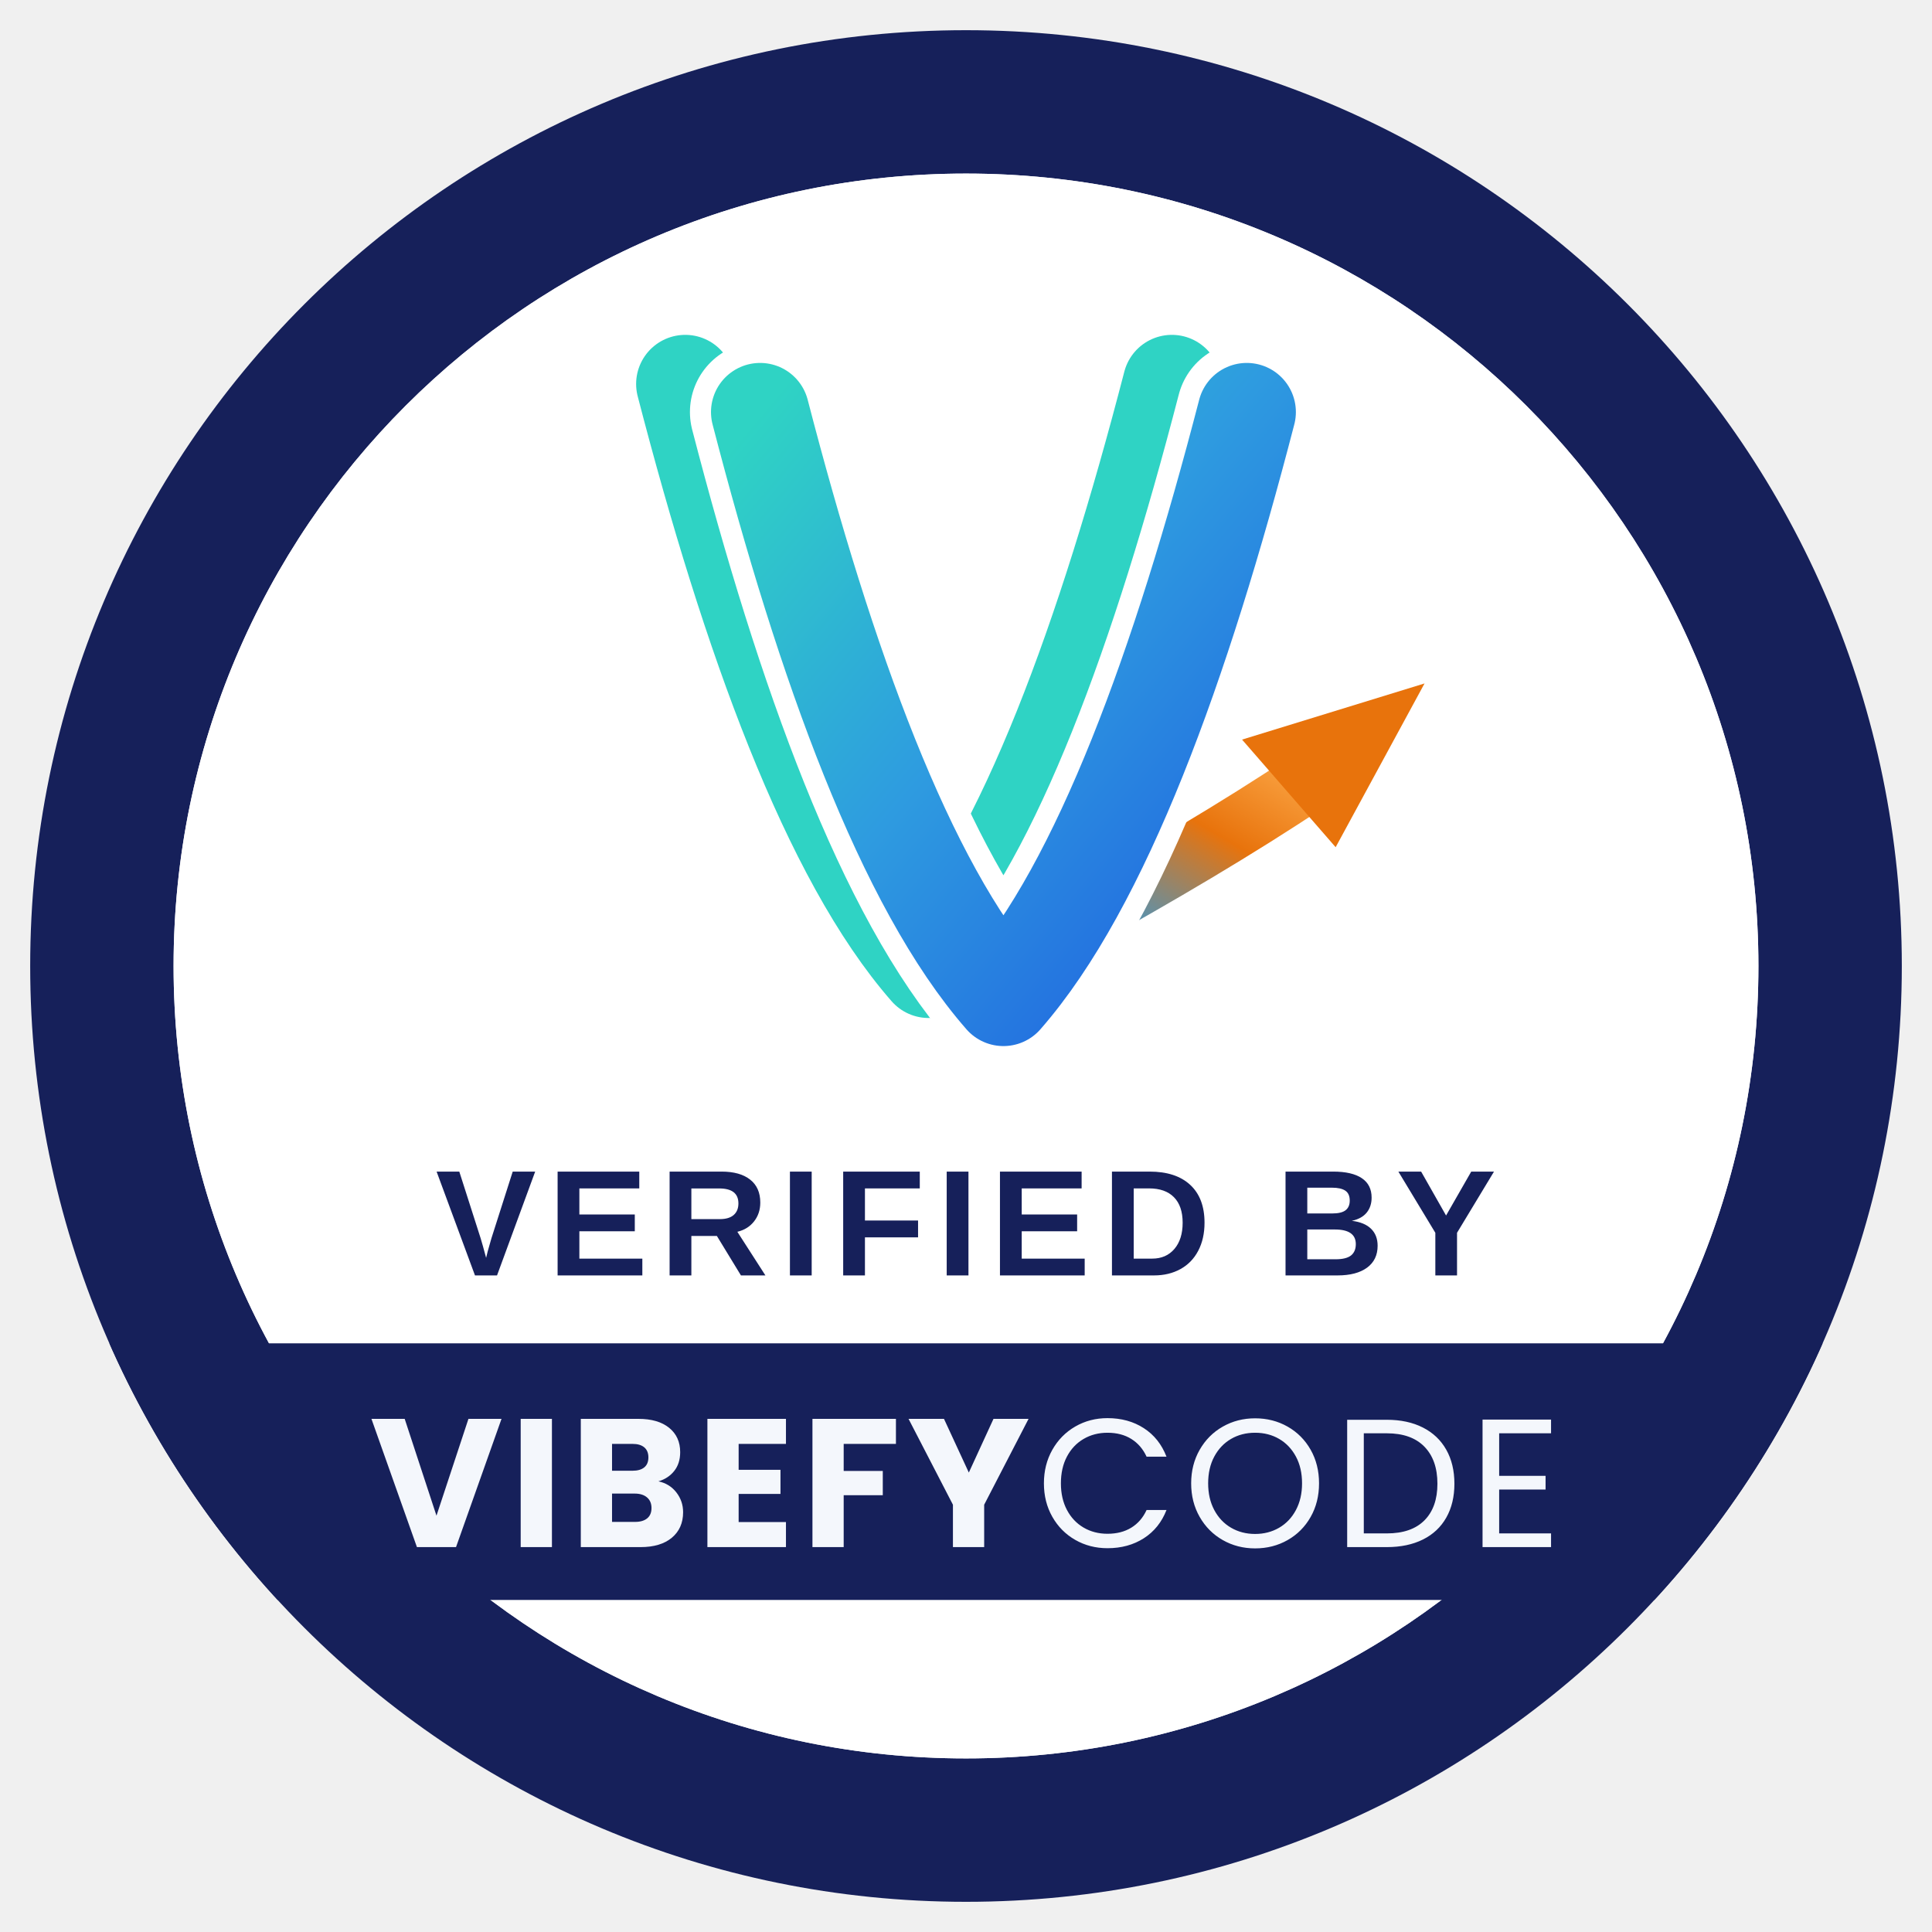
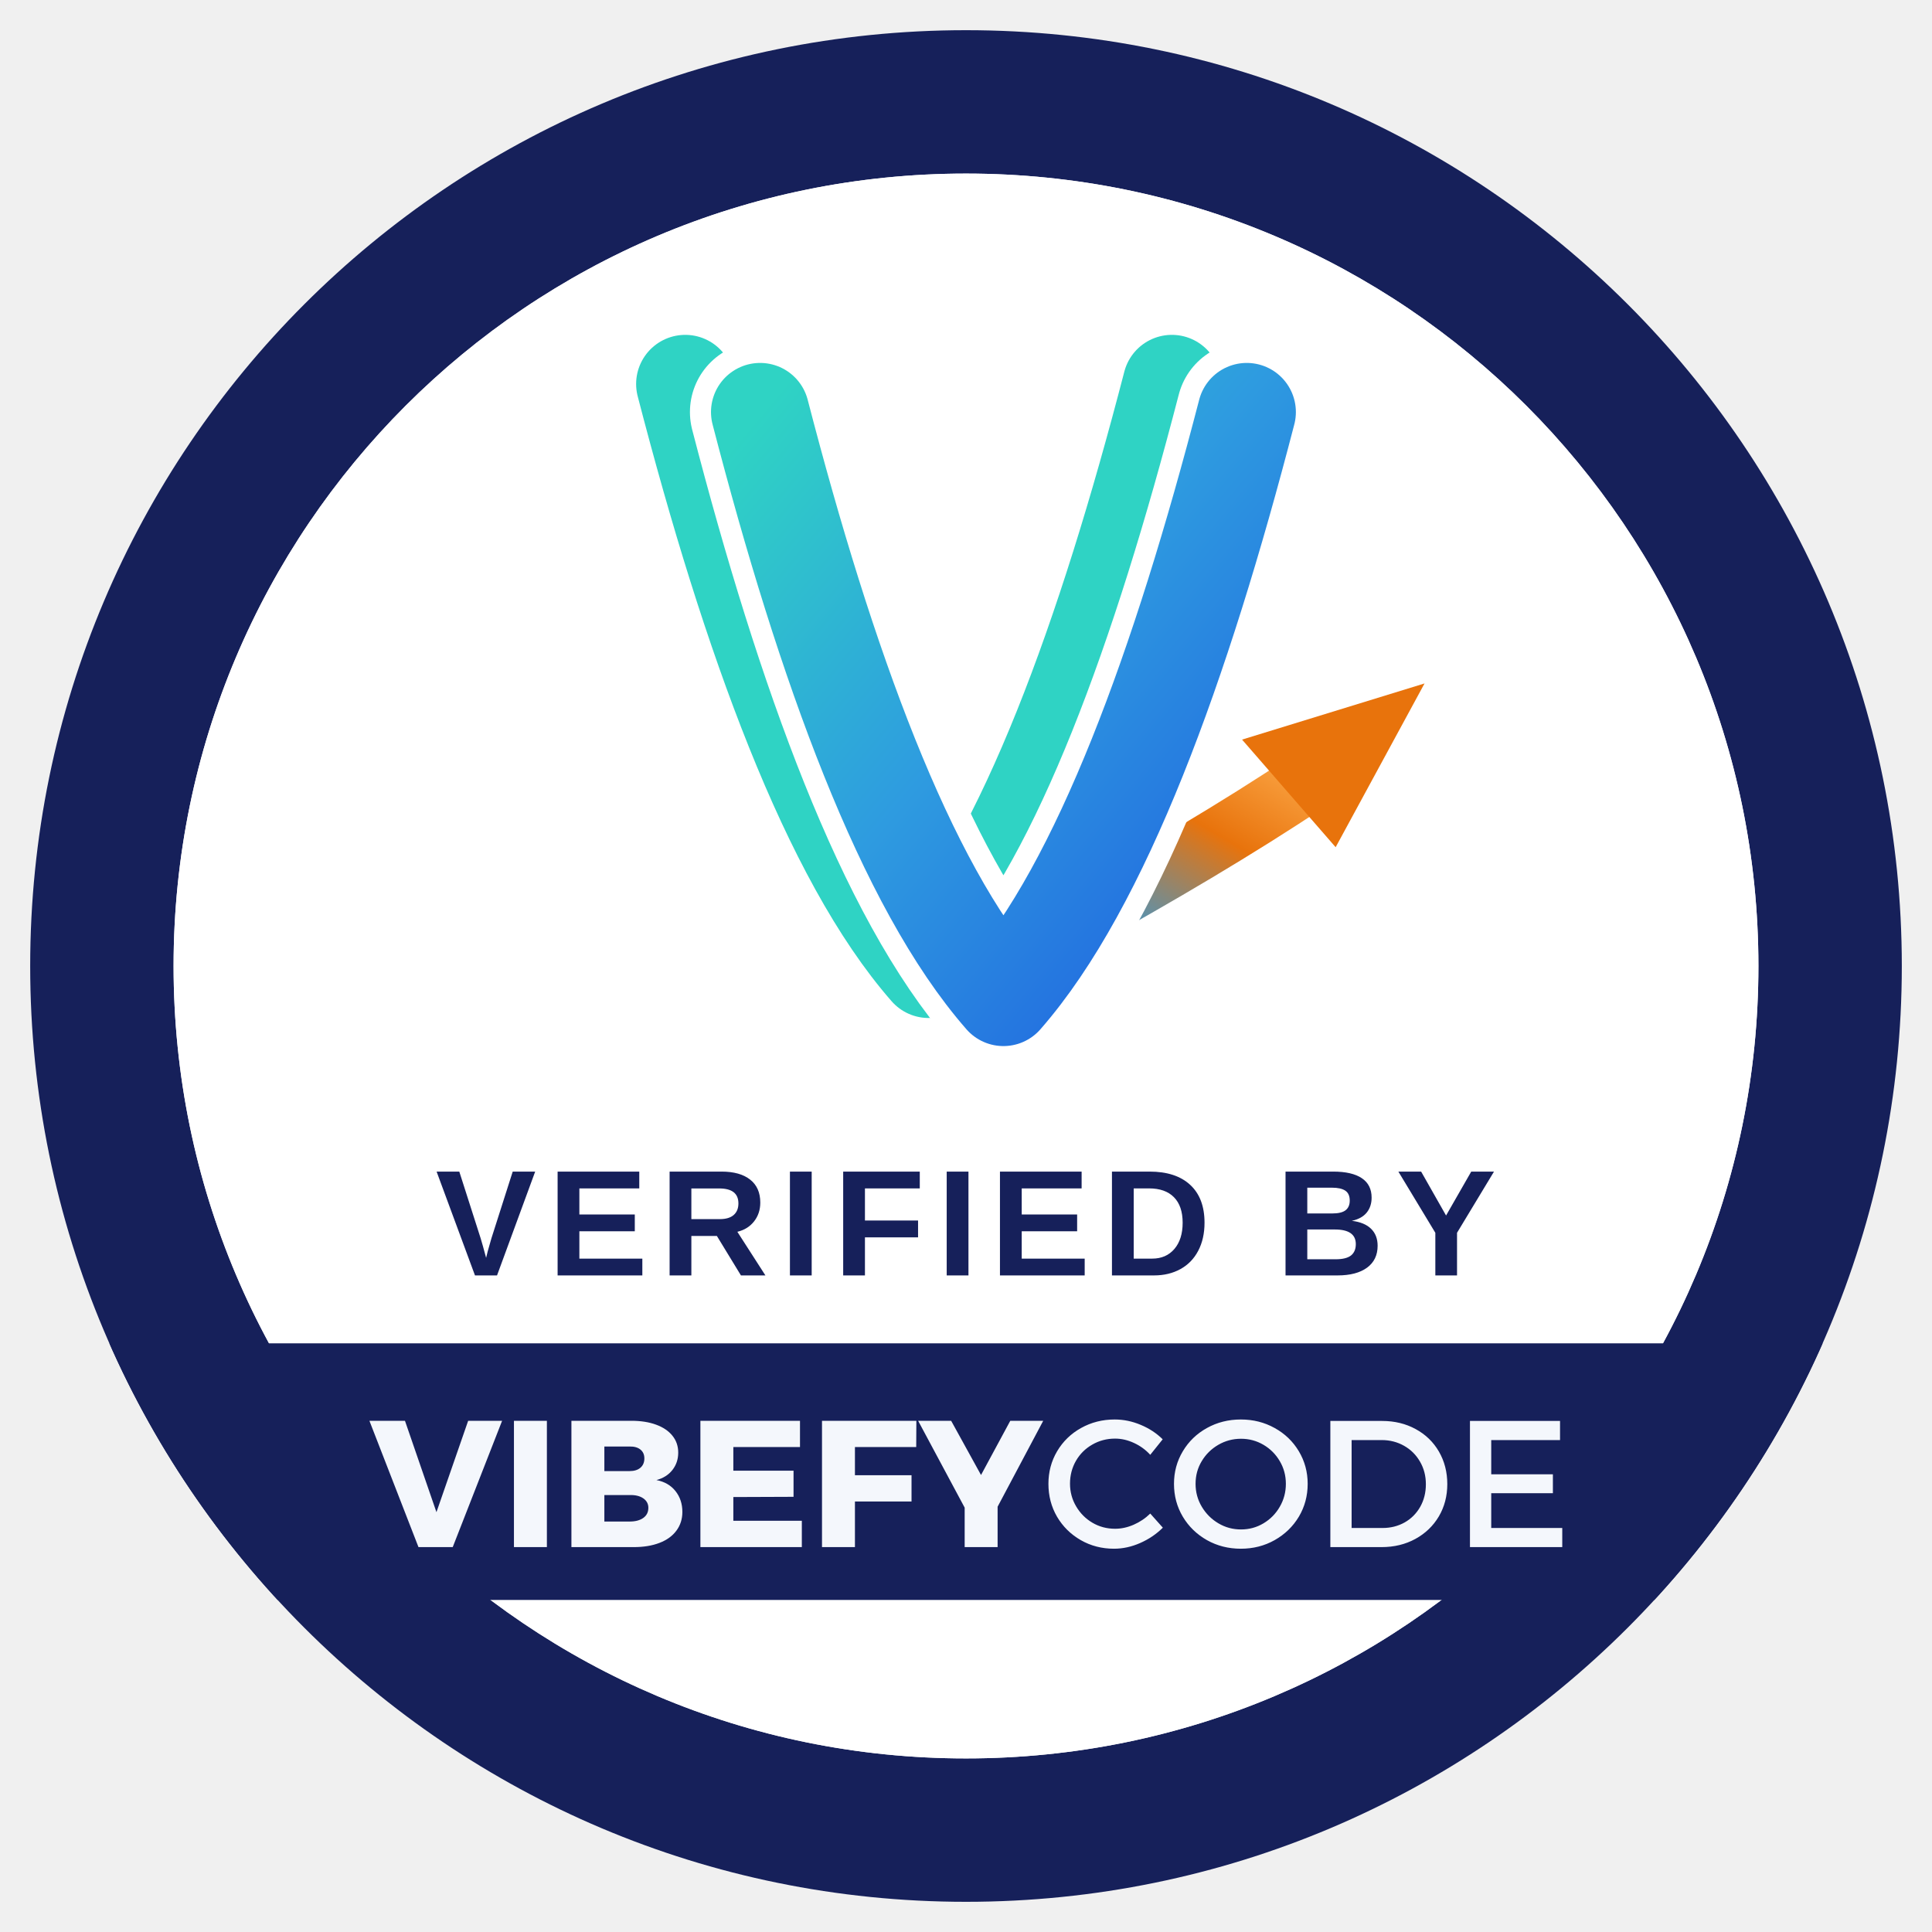
<svg xmlns="http://www.w3.org/2000/svg" viewBox="0 0 512 512" role="img" aria-label="Verified by VibefyCode. Scope-limited assessment, not a security guarantee." width="512" height="512">
  <defs>
    <linearGradient id="seal-ribbon" x1="0" y1="0" x2="1" y2="1">
      <stop offset="0%" stop-color="#2FD3C4" />
      <stop offset="48%" stop-color="#2E9BE0" />
      <stop offset="100%" stop-color="#1F5FE0" />
    </linearGradient>
    <linearGradient id="seal-arrow" x1="0" y1="1" x2="1" y2="0">
      <stop offset="0%" stop-color="#2E9BE0" />
      <stop offset="62%" stop-color="#E8730C" />
      <stop offset="100%" stop-color="#F9A03F" />
    </linearGradient>
    <clipPath id="seal-disc">
      <circle cx="256" cy="256" r="248" />
    </clipPath>
  </defs>
  <path d="M 8 256 A 248 248 0 1 0 504 256 A 248 248 0 1 0 8 256 Z M 46 256 A 210 210 0 1 0 466 256 A 210 210 0 1 0 46 256 Z" fill="#16205A" fill-rule="evenodd" />
  <circle cx="256" cy="256" r="210" fill="#FFFFFF" />
  <g aria-hidden="true" text-anchor="middle" font-family="Poppins, Montserrat, 'Segoe UI', 'Helvetica Neue', Arial, sans-serif">
    <text x="256" y="338" font-size="40" font-weight="700" letter-spacing="3" fill="#16205A" textLength="248" lengthAdjust="spacingAndGlyphs">VERIFIED BY</text>
  </g>
  <g transform="translate(256 196) scale(0.62) translate(-256 -256)">
    <g fill="none" stroke-linecap="round" stroke-linejoin="round">
      <path d="M302 334 C338 314 372 294 402 274" stroke="url(#seal-arrow)" stroke-width="26" />
      <path d="M452 232 L414 302 L374 256 Z" fill="#E8730C" stroke="none" />
      <path d="M136 104 C164 212 198 306 240 354 C282 306 316 212 344 104" stroke="#2FD3C4" stroke-width="42" />
      <path d="M168 116 C196 224 230 318 272 366 C314 318 348 224 376 116" stroke="#FFFFFF" stroke-width="60" />
      <path d="M168 116 C196 224 230 318 272 366 C314 318 348 224 376 116" stroke="url(#seal-ribbon)" stroke-width="42" />
    </g>
  </g>
  <g aria-hidden="true" clip-path="url(#seal-disc)">
    <path d="M20 356 L492 356 L492 424 L20 424 Z" fill="#16205A" />
  </g>
-   <g fill="#F4F7FC" transform="translate(98.00 410) scale(0.048414)">
-     <path d="M721 -702 472 0H258L9 -702H191L365 -172L540 -702ZM997 -702V0H826V-702ZM1715 -191Q1715 -103 1653.5 -51.5Q1592 0 1482 0H1155V-702H1471Q1578 -702 1638.5 -653.0Q1699 -604 1699 -520Q1699 -458 1666.5 -417.0Q1634 -376 1580 -360Q1641 -347 1678.0 -299.5Q1715 -252 1715 -191ZM1326 -418H1438Q1480 -418 1502.5 -436.5Q1525 -455 1525 -491Q1525 -527 1502.5 -546.0Q1480 -565 1438 -565H1326ZM1542 -214Q1542 -251 1517.5 -272.0Q1493 -293 1450 -293H1326V-138H1452Q1495 -138 1518.5 -157.5Q1542 -177 1542 -214ZM2019 -565V-423H2248V-291H2019V-137H2278V0H1848V-702H2278V-565ZM2880 -702V-565H2594V-417H2808V-284H2594V0H2423V-702ZM3606 -702 3363 -232V0H3192V-232L2949 -702H3143L3279 -408L3414 -702Z" />
-     <path d="M4038 -706Q4152 -706 4237.0 -651.0Q4322 -596 4361 -495H4252Q4223 -558 4168.5 -592.0Q4114 -626 4038 -626Q3965 -626 3907.0 -592.0Q3849 -558 3816.0 -495.5Q3783 -433 3783 -349Q3783 -266 3816.0 -203.5Q3849 -141 3907.0 -107.0Q3965 -73 4038 -73Q4114 -73 4168.5 -106.5Q4223 -140 4252 -203H4361Q4322 -103 4237.0 -48.5Q4152 6 4038 6Q3941 6 3861.5 -39.5Q3782 -85 3736.0 -166.0Q3690 -247 3690 -349Q3690 -451 3736.0 -532.5Q3782 -614 3861.5 -660.0Q3941 -706 4038 -706ZM4496 -349Q4496 -451 4542.5 -532.5Q4589 -614 4669.0 -659.5Q4749 -705 4846 -705Q4944 -705 5024.0 -659.5Q5104 -614 5150.0 -533.0Q5196 -452 5196 -349Q5196 -246 5150.0 -165.0Q5104 -84 5024.0 -38.5Q4944 7 4846 7Q4749 7 4669.0 -38.5Q4589 -84 4542.5 -165.5Q4496 -247 4496 -349ZM5103 -349Q5103 -433 5069.5 -495.5Q5036 -558 4978.0 -592.0Q4920 -626 4846 -626Q4772 -626 4714.0 -592.0Q4656 -558 4622.5 -495.5Q4589 -433 4589 -349Q4589 -266 4622.5 -203.0Q4656 -140 4714.5 -106.0Q4773 -72 4846 -72Q4919 -72 4977.5 -106.0Q5036 -140 5069.5 -203.0Q5103 -266 5103 -349ZM5937 -347Q5937 -240 5892.5 -161.5Q5848 -83 5764.5 -41.5Q5681 0 5567 0H5350V-697H5567Q5681 -697 5764.5 -654.5Q5848 -612 5892.5 -533.0Q5937 -454 5937 -347ZM5844 -347Q5844 -477 5772.5 -550.0Q5701 -623 5567 -623H5441V-75H5567Q5702 -75 5773.0 -146.5Q5844 -218 5844 -347ZM6182 -623V-390H6436V-315H6182V-75H6466V0H6091V-698H6466V-623Z" />
+   <g fill="#F4F7FC" transform="translate(98.00 410) scale(0.047973)">
+     <path d="M 268.94 0 L -2.12 -697.79 L 194.28 -697.79 L 368.19 -193.01 L 543.38 -697.79 L 730.88 -697.79 L 458.12 0 Z M 268.94 0 M 796.32 0 L 796.32 -697.79 L 978.29 -697.79 L 978.29 0 Z M 796.32 0 M 1445.06 -697.79 C 1497.66 -697.79 1543.26 -690.58 1582.07 -676.16 C 1620.78 -661.94 1650.79 -641.58 1672 -615.07 C 1693.21 -588.77 1703.81 -557.59 1703.81 -521.75 C 1703.81 -485.27 1693 -453.24 1671.58 -425.88 C 1650.05 -398.74 1620.67 -380.18 1583.34 -370.32 C 1627.99 -361.83 1663.09 -341.58 1688.54 -309.66 C 1713.99 -277.63 1726.72 -239.24 1726.72 -194.28 C 1726.72 -154.93 1715.69 -120.47 1693.63 -90.78 C 1671.79 -61.3 1640.72 -38.81 1600.31 -23.33 C 1559.8 -7.74 1512.51 0 1458.21 0 L 1113.77 0 L 1113.77 -697.79 Z M 1435.3 -419.95 C 1460.44 -419.95 1480.27 -425.99 1494.69 -438.19 C 1509.32 -450.59 1516.75 -467.88 1516.75 -489.94 C 1516.75 -511.15 1509.32 -527.48 1494.69 -539.14 C 1480.27 -550.7 1460.44 -556.22 1435.3 -555.69 L 1295.75 -555.69 L 1295.75 -419.95 Z M 1435.3 -141.25 C 1466.9 -141.25 1492.14 -147.83 1510.81 -161.19 C 1529.47 -174.45 1538.8 -193.11 1538.8 -217.18 C 1538.8 -238.92 1529.47 -256.32 1510.81 -269.36 C 1492.14 -282.3 1466.9 -288.45 1435.3 -287.6 L 1295.75 -287.6 L 1295.75 -141.25 Z M 1435.3 -141.25 M 1826.29 0 L 1826.29 -697.79 L 2376.46 -697.79 L 2376.46 -552.72 L 2008.27 -552.72 L 2008.27 -422.07 L 2340.83 -422.07 L 2340.83 -277.84 L 2008.27 -276.57 L 2008.27 -145.5 L 2386.65 -145.5 L 2386.65 0 Z M 1826.29 0 M 2498.02 0 L 2498.02 -697.79 L 3019.34 -697.79 L 3018.5 -552.72 L 2679.99 -552.72 L 2679.99 -397.04 L 2992.62 -397.04 L 2992.62 -251.97 L 2679.99 -251.97 L 2679.99 0 Z M 2498.02 0 M 3538.14 -697.79 L 3720.11 -697.79 L 3468.14 -223.12 L 3468.14 0 L 3286.17 0 L 3286.17 -218.03 L 3029.11 -697.79 L 3211.51 -697.79 L 3376.52 -398.31 Z M 3538.14 -697.79 " />
+     <path d="M 4311.34 -509.87 C 4286.1 -537.55 4256.3 -559.29 4221.83 -575.2 C 4187.26 -591.32 4152.37 -599.38 4117.06 -599.38 C 4071.25 -599.38 4029.25 -588.35 3991.08 -566.29 C 3952.9 -544.44 3922.78 -514.54 3900.72 -476.36 C 3878.88 -438.19 3868.06 -396.19 3868.06 -350.38 C 3868.06 -305.42 3879.2 -263.84 3901.57 -225.67 C 3923.84 -187.49 3953.85 -157.16 3991.5 -134.89 C 4029.36 -112.52 4071.25 -101.38 4117.06 -101.38 C 4151.52 -101.38 4185.88 -108.8 4220.14 -123.86 C 4254.28 -138.82 4284.72 -159.28 4311.34 -185.37 L 4380.9 -107.32 C 4344.95 -71.69 4303.07 -43.37 4255.34 -22.48 C 4207.52 -1.48 4159.48 8.91 4111.12 8.91 C 4044.1 8.91 3982.8 -6.89 3927.45 -38.6 C 3871.99 -70.52 3828.29 -113.68 3796.37 -167.98 C 3764.67 -222.49 3748.86 -283.04 3748.86 -349.53 C 3748.86 -415.07 3764.77 -475.09 3796.8 -529.39 C 3829.04 -583.89 3873.15 -626.74 3929.14 -657.92 C 3985.35 -689.31 4047.28 -705 4114.94 -705 C 4164.14 -705 4212.08 -695.03 4258.74 -675.31 C 4305.61 -655.79 4346.12 -629.18 4380.06 -595.56 Z M 4311.34 -509.87 M 4811.95 -705 C 4880.03 -705 4942.28 -689.31 4998.59 -657.92 C 5055.11 -626.74 5099.65 -583.89 5132.21 -529.39 C 5164.66 -475.09 5180.99 -415.07 5180.99 -349.53 C 5180.99 -283.04 5164.66 -222.49 5132.21 -167.98 C 5099.65 -113.68 5055.11 -70.52 4998.59 -38.6 C 4942.28 -6.89 4880.03 8.91 4811.95 8.91 C 4743.44 8.91 4680.98 -6.89 4624.46 -38.6 C 4568.15 -70.52 4523.71 -113.68 4491.26 -167.98 C 4458.71 -222.49 4442.48 -283.04 4442.48 -349.53 C 4442.48 -415.07 4458.71 -475.09 4491.26 -529.39 C 4523.71 -583.89 4568.15 -626.74 4624.46 -657.92 C 4680.98 -689.31 4743.44 -705 4811.95 -705 Z M 4812.8 -598.53 C 4767.52 -598.53 4725.63 -587.29 4687.24 -565.02 C 4648.74 -542.64 4618.2 -512.52 4595.61 -474.67 C 4572.92 -437.02 4561.68 -395.34 4561.68 -349.53 C 4561.68 -303.72 4573.13 -261.51 4596.04 -223.12 C 4618.94 -184.63 4649.49 -154.09 4687.66 -131.5 C 4725.84 -108.8 4767.52 -97.56 4812.8 -97.56 C 4857.76 -97.56 4899.12 -108.8 4937.08 -131.5 C 4974.94 -154.09 5004.95 -184.63 5027.01 -223.12 C 5049.28 -261.51 5060.52 -303.72 5060.52 -349.53 C 5060.52 -395.34 5049.28 -437.02 5027.01 -474.67 C 5004.95 -512.52 4974.94 -542.64 4937.08 -565.02 C 4899.12 -587.29 4857.76 -598.53 4812.8 -598.53 Z M 4812.8 -598.53 M 5592.14 -696.94 C 5661.07 -696.94 5722.9 -681.88 5777.51 -651.98 C 5832.34 -622.28 5875.18 -580.82 5906.04 -527.69 C 5936.79 -474.45 5952.28 -414.64 5952.28 -348.26 C 5952.28 -282.08 5936.69 -222.49 5905.62 -169.68 C 5874.44 -117.08 5831.38 -75.61 5776.24 -45.39 C 5721.1 -15.06 5658.53 0 5588.75 0 L 5306.24 0 L 5306.24 -696.94 Z M 5595.11 -105.62 C 5639.44 -105.62 5679.95 -115.8 5716.43 -136.16 C 5752.91 -156.74 5781.54 -185.48 5802.54 -222.27 C 5823.43 -259.28 5833.93 -300.96 5833.93 -347.41 C 5833.93 -393.75 5823.01 -435.43 5801.27 -472.55 C 5779.74 -509.87 5750.36 -538.93 5713.04 -559.93 C 5675.92 -580.82 5634.98 -591.32 5590.02 -591.32 L 5423.74 -591.32 L 5423.74 -105.62 Z M 5595.11 -105.62 M 6077.48 0 L 6077.48 -696.94 L 6575.05 -696.94 L 6575.05 -591.32 L 6194.98 -591.32 L 6194.98 -402.13 L 6535.6 -402.13 L 6535.6 -297.78 L 6194.98 -297.78 L 6194.98 -105.62 L 6587.35 -105.62 L 6587.35 0 Z M 6077.48 0 " />
  </g>
</svg>
